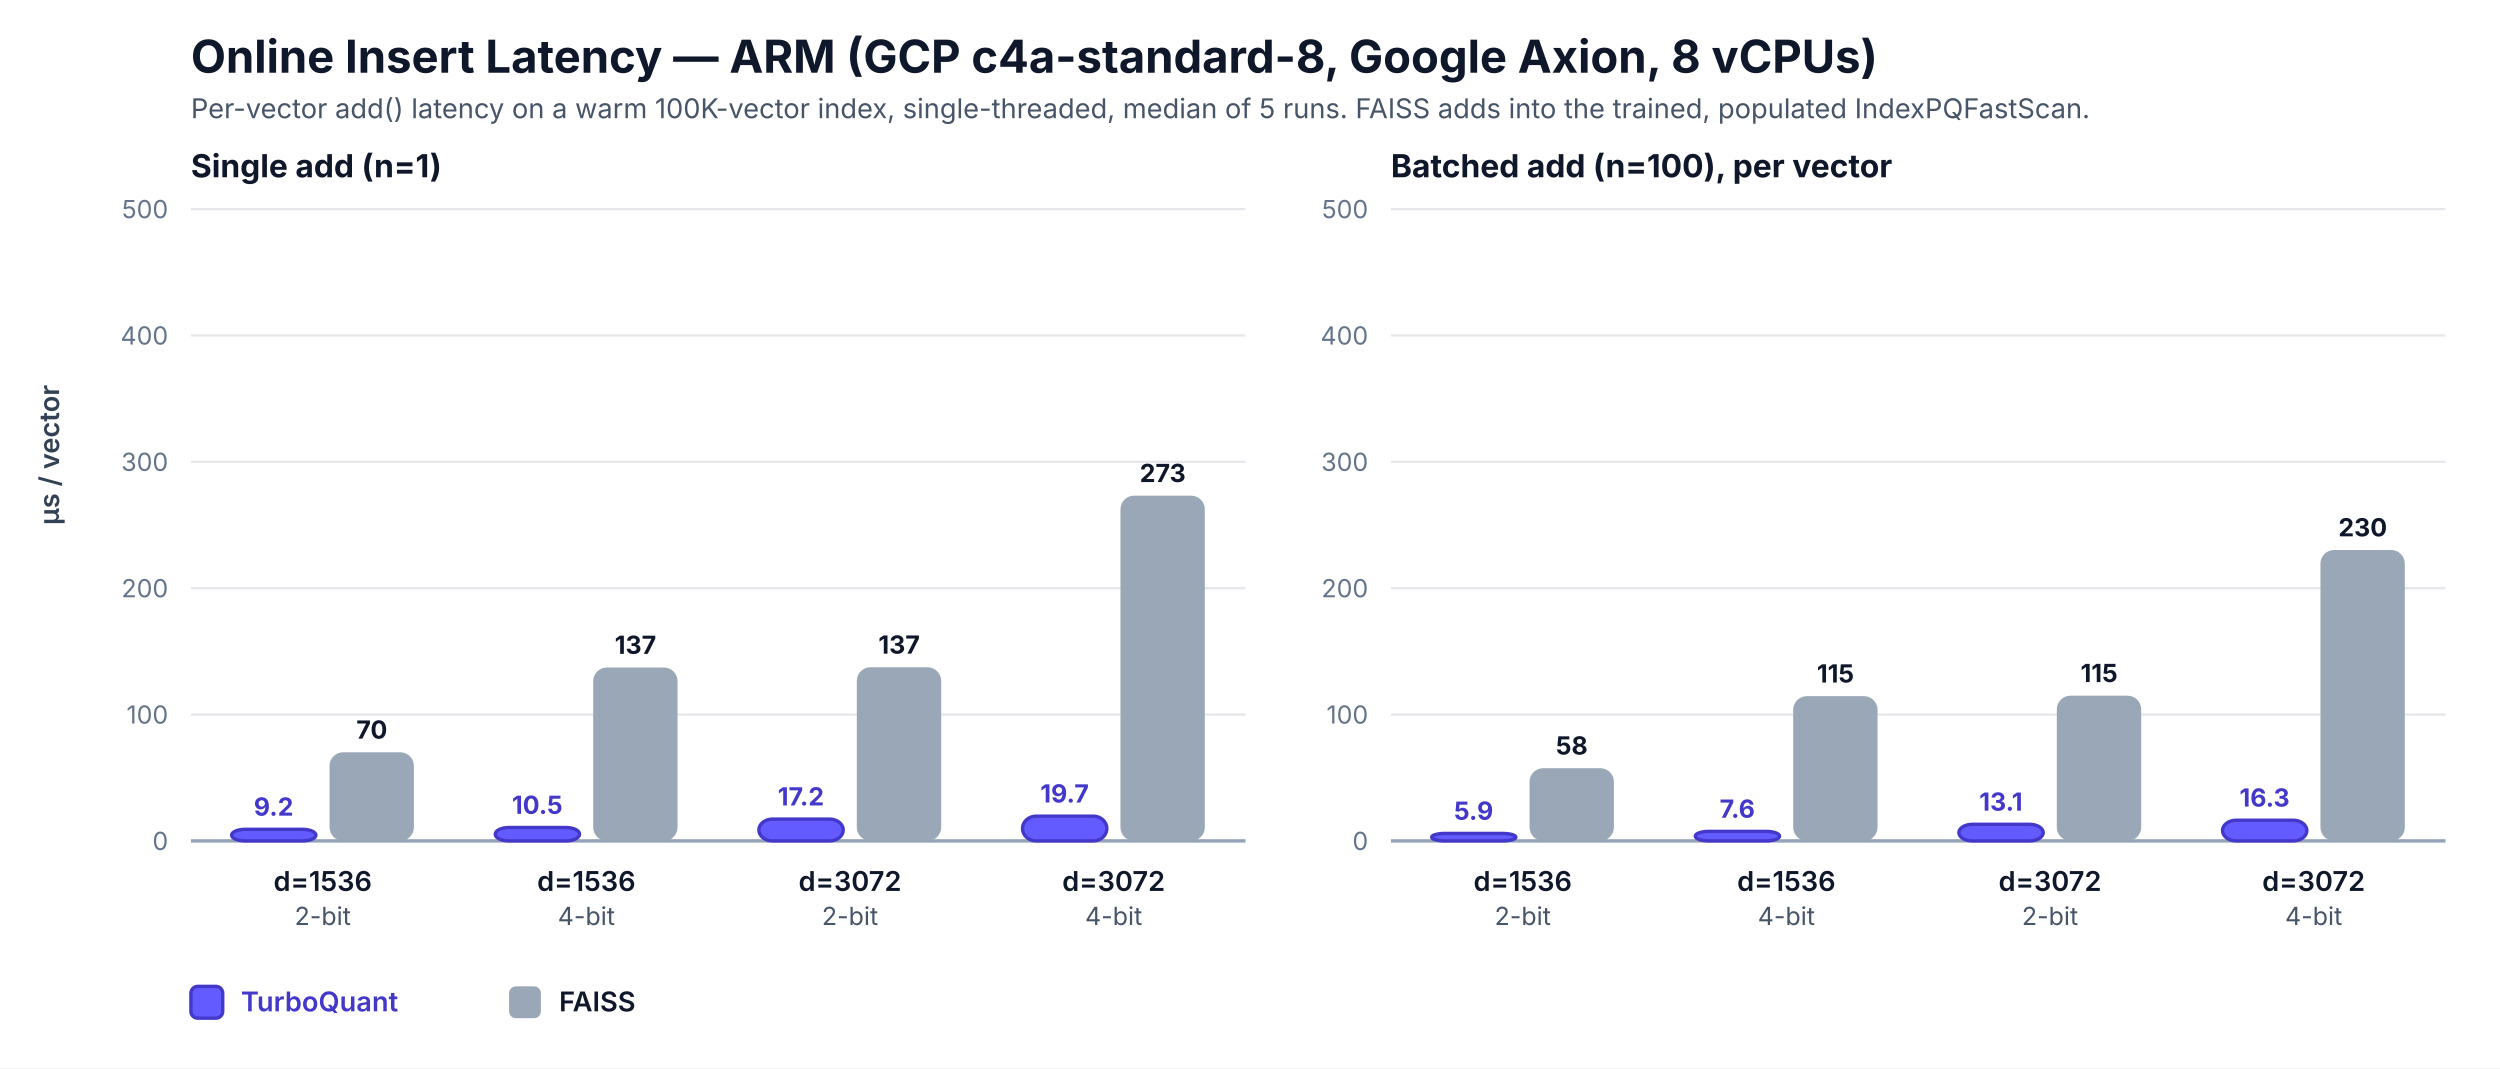
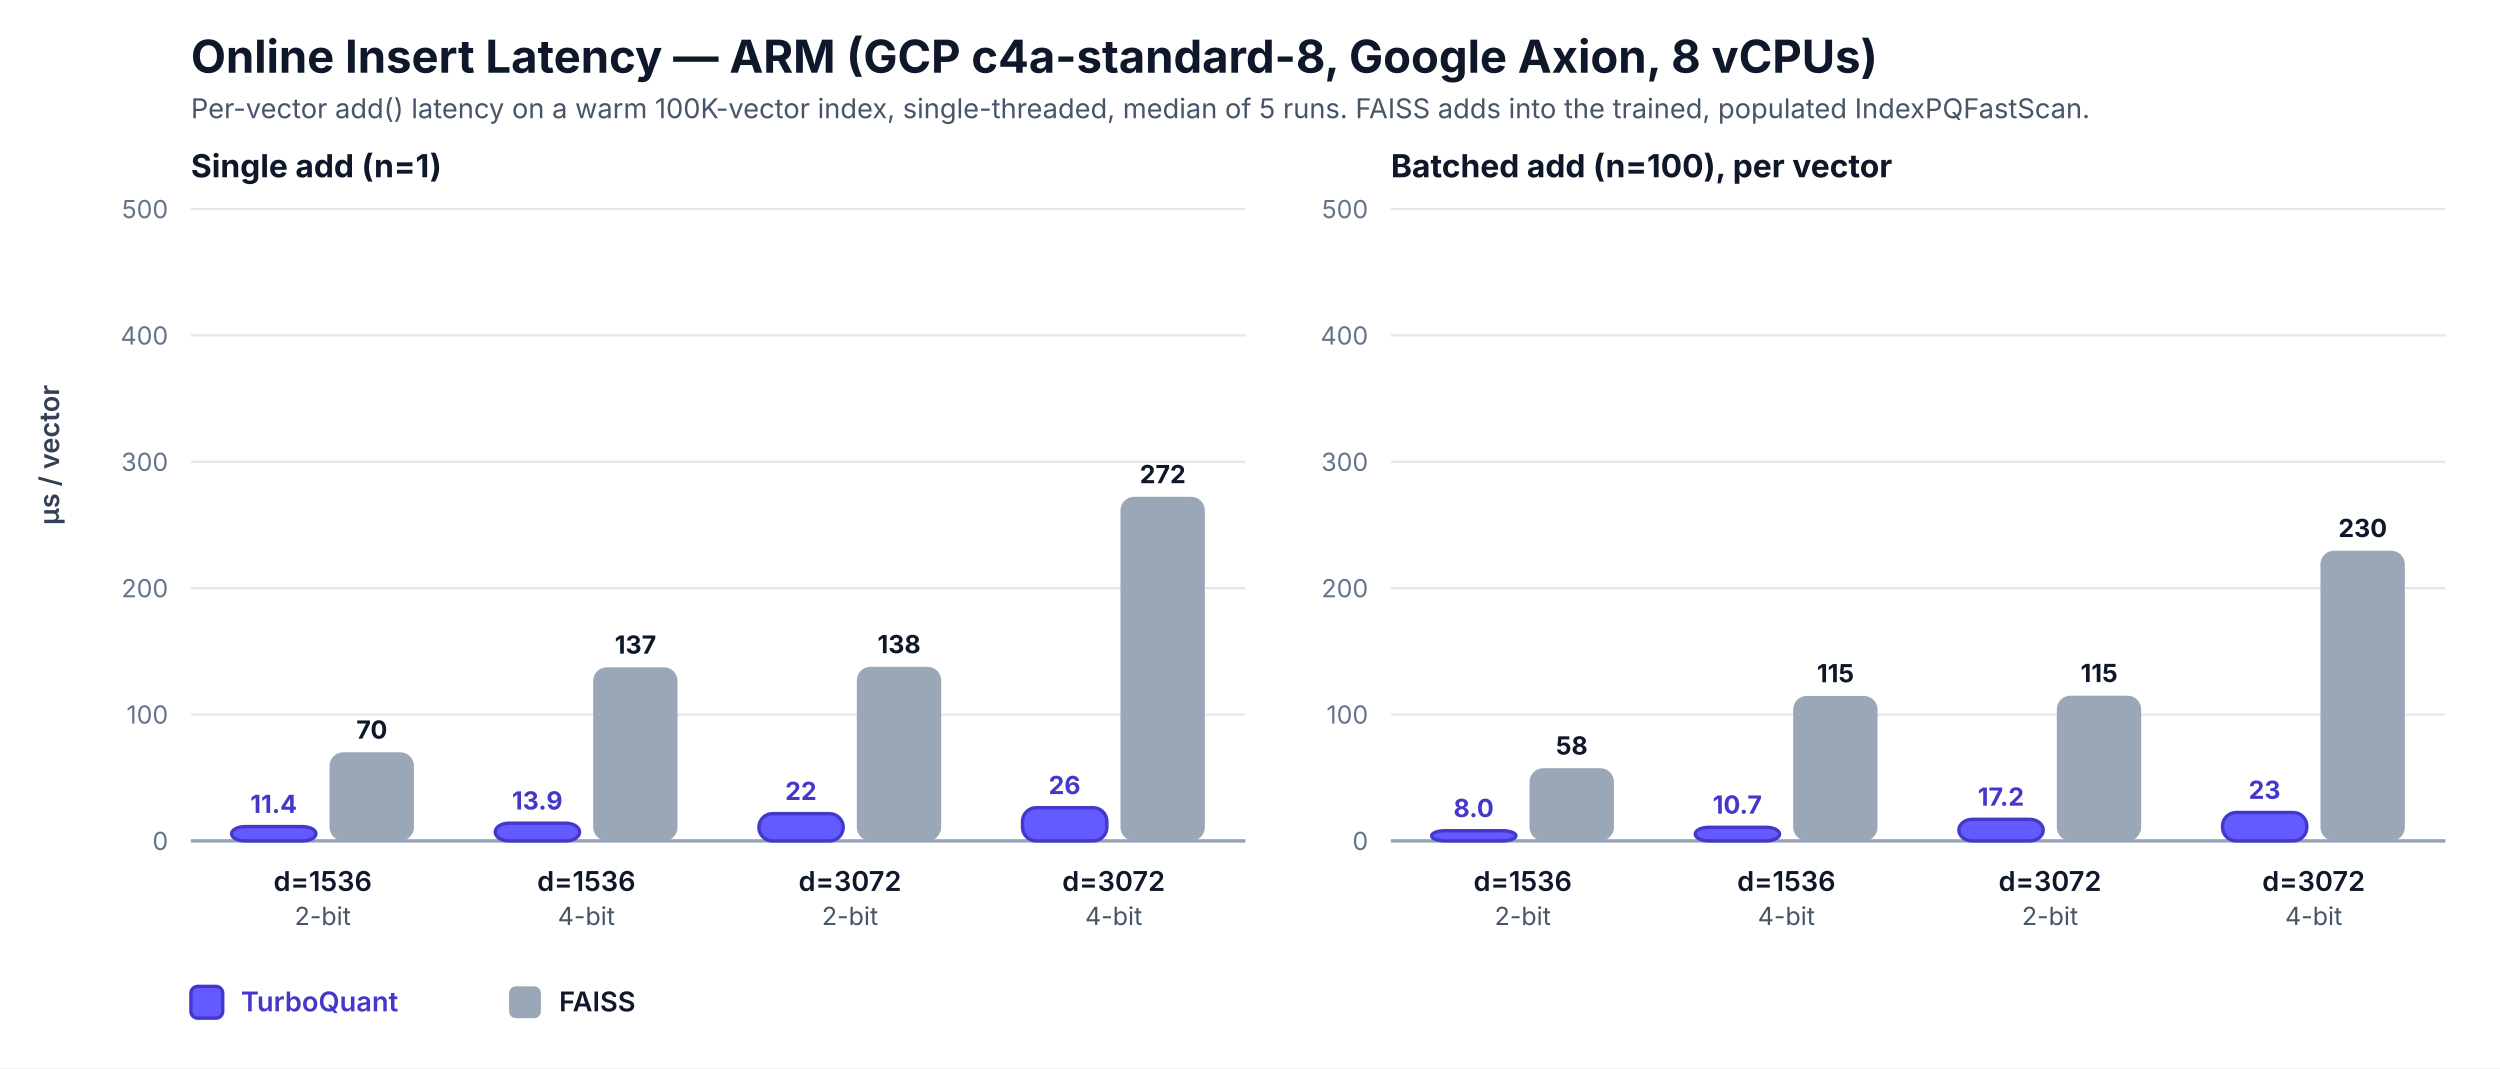
<svg xmlns="http://www.w3.org/2000/svg" width="1100" height="470" viewBox="0 0 1100 470" role="img" aria-label="Online Insert Latency — ARM (GCP c4a-standard-8, Google Axion, 8 vCPUs)">
  <style>
  .title { font: 700 20px -apple-system, BlinkMacSystemFont, "Segoe UI", sans-serif; fill: #0f172a; }
  .subtitle { font: 400 12px -apple-system, BlinkMacSystemFont, "Segoe UI", sans-serif; fill: #475569; }
  .panel { font: 700 14px -apple-system, BlinkMacSystemFont, "Segoe UI", sans-serif; fill: #0f172a; }
  .label { font: 600 12px -apple-system, BlinkMacSystemFont, "Segoe UI", sans-serif; fill: #0f172a; }
  .secondary { font: 400 11px -apple-system, BlinkMacSystemFont, "Segoe UI", sans-serif; fill: #475569; }
  .tick { font: 400 11px -apple-system, BlinkMacSystemFont, "Segoe UI", sans-serif; fill: #64748b; }
  .value { font: 700 11px -apple-system, BlinkMacSystemFont, "Segoe UI", sans-serif; fill: #0f172a; }
  .value-accent { font: 700 11px -apple-system, BlinkMacSystemFont, "Segoe UI", sans-serif; fill: #4338ca; }
  .axis { font: 600 12px -apple-system, BlinkMacSystemFont, "Segoe UI", sans-serif; fill: #334155; }
  .legend { font: 600 12px -apple-system, BlinkMacSystemFont, "Segoe UI", sans-serif; fill: #0f172a; }
</style>
  <rect width="100%" height="100%" fill="#ffffff" />
  <text x="84" y="32" class="title">Online Insert Latency — ARM (GCP c4a-standard-8, Google Axion, 8 vCPUs)</text>
  <text x="84" y="52" class="subtitle">Per-vector add() latency on a warm 100K-vector index, single-threaded, median of 5 runs. FAISS adds into the trained, populated IndexPQFastScan.</text>
  <line x1="84.0" y1="370.0" x2="548.0" y2="370.0" stroke="#e5e7eb" stroke-width="1" />
  <text x="74.0" y="374.0" text-anchor="end" class="tick">0</text>
  <line x1="84.0" y1="314.4" x2="548.0" y2="314.4" stroke="#e5e7eb" stroke-width="1" />
  <text x="74.0" y="318.4" text-anchor="end" class="tick">100</text>
  <line x1="84.0" y1="258.8" x2="548.0" y2="258.8" stroke="#e5e7eb" stroke-width="1" />
  <text x="74.0" y="262.8" text-anchor="end" class="tick">200</text>
  <line x1="84.0" y1="203.2" x2="548.0" y2="203.2" stroke="#e5e7eb" stroke-width="1" />
  <text x="74.0" y="207.2" text-anchor="end" class="tick">300</text>
  <line x1="84.0" y1="147.6" x2="548.0" y2="147.6" stroke="#e5e7eb" stroke-width="1" />
  <text x="74.0" y="151.6" text-anchor="end" class="tick">400</text>
  <line x1="84.0" y1="92.0" x2="548.0" y2="92.0" stroke="#e5e7eb" stroke-width="1" />
  <text x="74.0" y="96.0" text-anchor="end" class="tick">500</text>
  <line x1="84.0" y1="370.0" x2="548.0" y2="370.0" stroke="#94a3b8" stroke-width="1.5" />
  <text x="84.0" y="78" class="panel">Single add (n=1)</text>
-   <rect x="101.9" y="364.9" width="37.12" height="5.1" rx="6" fill="#635bff" stroke="#4338ca" stroke-width="1.5" />
+   <rect x="101.9" y="363.7" width="37.12" height="6.3" rx="6" fill="#635bff" stroke="#4338ca" stroke-width="1.5" />
  <rect x="145.0" y="331.0" width="37.12" height="39.0" rx="6" fill="#9aa7b6" />
-   <text x="120.4" y="358.9" text-anchor="middle" class="value-accent">9.2</text>
+   <text x="120.4" y="357.7" text-anchor="middle" class="value-accent">11.4</text>
  <text x="163.6" y="325.0" text-anchor="middle" class="value">70</text>
  <text x="142.0" y="392" text-anchor="middle" class="label">d=1536</text>
  <text x="142.0" y="407" text-anchor="middle" class="secondary">2-bit</text>
-   <rect x="217.9" y="364.1" width="37.12" height="5.9" rx="6" fill="#635bff" stroke="#4338ca" stroke-width="1.5" />
-   <rect x="261.0" y="293.7" width="37.12" height="76.3" rx="6" fill="#9aa7b6" />
-   <text x="236.4" y="358.1" text-anchor="middle" class="value-accent">10.5</text>
-   <text x="279.6" y="287.7" text-anchor="middle" class="value">137</text>
+   <rect x="217.9" y="362.2" width="37.12" height="7.8" rx="6" fill="#635bff" stroke="#4338ca" stroke-width="1.5" />
+   <rect x="261.0" y="293.6" width="37.12" height="76.4" rx="6" fill="#9aa7b6" />
+   <text x="236.4" y="356.2" text-anchor="middle" class="value-accent">13.9</text>
+   <text x="279.6" y="287.6" text-anchor="middle" class="value">137</text>
  <text x="258.0" y="392" text-anchor="middle" class="label">d=1536</text>
  <text x="258.0" y="407" text-anchor="middle" class="secondary">4-bit</text>
-   <rect x="333.9" y="360.4" width="37.12" height="9.6" rx="6" fill="#635bff" stroke="#4338ca" stroke-width="1.5" />
-   <rect x="377.0" y="293.6" width="37.12" height="76.4" rx="6" fill="#9aa7b6" />
-   <text x="352.4" y="354.4" text-anchor="middle" class="value-accent">17.2</text>
-   <text x="395.6" y="287.6" text-anchor="middle" class="value">137</text>
+   <rect x="333.9" y="358.0" width="37.12" height="12.0" rx="6" fill="#635bff" stroke="#4338ca" stroke-width="1.5" />
+   <rect x="377.0" y="293.4" width="37.12" height="76.6" rx="6" fill="#9aa7b6" />
+   <text x="352.4" y="352.0" text-anchor="middle" class="value-accent">22</text>
+   <text x="395.6" y="287.4" text-anchor="middle" class="value">138</text>
  <text x="374.0" y="392" text-anchor="middle" class="label">d=3072</text>
  <text x="374.0" y="407" text-anchor="middle" class="secondary">2-bit</text>
-   <rect x="449.9" y="359.1" width="37.12" height="10.9" rx="6" fill="#635bff" stroke="#4338ca" stroke-width="1.5" />
-   <rect x="493.0" y="218.1" width="37.12" height="151.9" rx="6" fill="#9aa7b6" />
-   <text x="468.4" y="353.1" text-anchor="middle" class="value-accent">19.7</text>
-   <text x="511.6" y="212.1" text-anchor="middle" class="value">273</text>
+   <rect x="449.9" y="355.4" width="37.12" height="14.6" rx="6" fill="#635bff" stroke="#4338ca" stroke-width="1.5" />
+   <rect x="493.0" y="218.6" width="37.12" height="151.4" rx="6" fill="#9aa7b6" />
+   <text x="468.4" y="349.4" text-anchor="middle" class="value-accent">26</text>
+   <text x="511.6" y="212.6" text-anchor="middle" class="value">272</text>
  <text x="490.0" y="392" text-anchor="middle" class="label">d=3072</text>
  <text x="490.0" y="407" text-anchor="middle" class="secondary">4-bit</text>
  <line x1="612.0" y1="370.0" x2="1076.0" y2="370.0" stroke="#e5e7eb" stroke-width="1" />
  <text x="602.0" y="374.0" text-anchor="end" class="tick">0</text>
  <line x1="612.0" y1="314.4" x2="1076.0" y2="314.4" stroke="#e5e7eb" stroke-width="1" />
  <text x="602.0" y="318.4" text-anchor="end" class="tick">100</text>
  <line x1="612.0" y1="258.8" x2="1076.0" y2="258.8" stroke="#e5e7eb" stroke-width="1" />
  <text x="602.0" y="262.8" text-anchor="end" class="tick">200</text>
  <line x1="612.0" y1="203.2" x2="1076.0" y2="203.2" stroke="#e5e7eb" stroke-width="1" />
  <text x="602.0" y="207.2" text-anchor="end" class="tick">300</text>
  <line x1="612.0" y1="147.6" x2="1076.0" y2="147.6" stroke="#e5e7eb" stroke-width="1" />
  <text x="602.0" y="151.6" text-anchor="end" class="tick">400</text>
  <line x1="612.0" y1="92.0" x2="1076.0" y2="92.0" stroke="#e5e7eb" stroke-width="1" />
  <text x="602.0" y="96.0" text-anchor="end" class="tick">500</text>
  <line x1="612.0" y1="370.0" x2="1076.0" y2="370.0" stroke="#94a3b8" stroke-width="1.5" />
  <text x="612.0" y="78" class="panel">Batched add (n=100), per vector</text>
-   <rect x="629.9" y="366.7" width="37.12" height="3.3" rx="6" fill="#635bff" stroke="#4338ca" stroke-width="1.5" />
+   <rect x="629.9" y="365.5" width="37.12" height="4.5" rx="6" fill="#635bff" stroke="#4338ca" stroke-width="1.5" />
  <rect x="673.0" y="338.0" width="37.12" height="32.0" rx="6" fill="#9aa7b6" />
-   <text x="648.4" y="360.7" text-anchor="middle" class="value-accent">5.9</text>
+   <text x="648.4" y="359.5" text-anchor="middle" class="value-accent">8.0</text>
  <text x="691.6" y="332.0" text-anchor="middle" class="value">58</text>
  <text x="670.0" y="392" text-anchor="middle" class="label">d=1536</text>
  <text x="670.0" y="407" text-anchor="middle" class="secondary">2-bit</text>
-   <rect x="745.9" y="365.8" width="37.12" height="4.2" rx="6" fill="#635bff" stroke="#4338ca" stroke-width="1.5" />
-   <rect x="789.0" y="306.3" width="37.12" height="63.7" rx="6" fill="#9aa7b6" />
-   <text x="764.4" y="359.8" text-anchor="middle" class="value-accent">7.6</text>
-   <text x="807.6" y="300.3" text-anchor="middle" class="value">115</text>
+   <rect x="745.9" y="364.0" width="37.12" height="6.0" rx="6" fill="#635bff" stroke="#4338ca" stroke-width="1.5" />
+   <rect x="789.0" y="306.2" width="37.12" height="63.8" rx="6" fill="#9aa7b6" />
+   <text x="764.4" y="358.0" text-anchor="middle" class="value-accent">10.7</text>
+   <text x="807.6" y="300.2" text-anchor="middle" class="value">115</text>
  <text x="786.0" y="392" text-anchor="middle" class="label">d=1536</text>
  <text x="786.0" y="407" text-anchor="middle" class="secondary">4-bit</text>
-   <rect x="861.9" y="362.7" width="37.12" height="7.3" rx="6" fill="#635bff" stroke="#4338ca" stroke-width="1.5" />
+   <rect x="861.9" y="360.5" width="37.12" height="9.5" rx="6" fill="#635bff" stroke="#4338ca" stroke-width="1.5" />
  <rect x="905.0" y="306.1" width="37.12" height="63.9" rx="6" fill="#9aa7b6" />
-   <text x="880.4" y="356.7" text-anchor="middle" class="value-accent">13.1</text>
+   <text x="880.4" y="354.5" text-anchor="middle" class="value-accent">17.2</text>
  <text x="923.6" y="300.1" text-anchor="middle" class="value">115</text>
  <text x="902.0" y="392" text-anchor="middle" class="label">d=3072</text>
  <text x="902.0" y="407" text-anchor="middle" class="secondary">2-bit</text>
-   <rect x="977.9" y="360.9" width="37.12" height="9.1" rx="6" fill="#635bff" stroke="#4338ca" stroke-width="1.5" />
-   <rect x="1021.0" y="242.0" width="37.12" height="128.0" rx="6" fill="#9aa7b6" />
-   <text x="996.4" y="354.9" text-anchor="middle" class="value-accent">16.3</text>
-   <text x="1039.6" y="236.0" text-anchor="middle" class="value">230</text>
+   <rect x="977.9" y="357.5" width="37.12" height="12.5" rx="6" fill="#635bff" stroke="#4338ca" stroke-width="1.5" />
+   <rect x="1021.0" y="242.3" width="37.12" height="127.7" rx="6" fill="#9aa7b6" />
+   <text x="996.4" y="351.5" text-anchor="middle" class="value-accent">23</text>
+   <text x="1039.6" y="236.3" text-anchor="middle" class="value">230</text>
  <text x="1018.0" y="392" text-anchor="middle" class="label">d=3072</text>
  <text x="1018.0" y="407" text-anchor="middle" class="secondary">4-bit</text>
  <text x="26" y="231.0" transform="rotate(-90, 26, 231.0)" class="axis">µs / vector</text>
  <rect x="84" y="434" width="14" height="14" rx="3" fill="#635bff" stroke="#4338ca" stroke-width="1.5" />
  <text x="106" y="445" class="legend" style="fill: #4338ca;">TurboQuant</text>
  <rect x="224" y="434" width="14" height="14" rx="3" fill="#9aa7b6" />
  <text x="246" y="445" class="legend">FAISS</text>
</svg>
